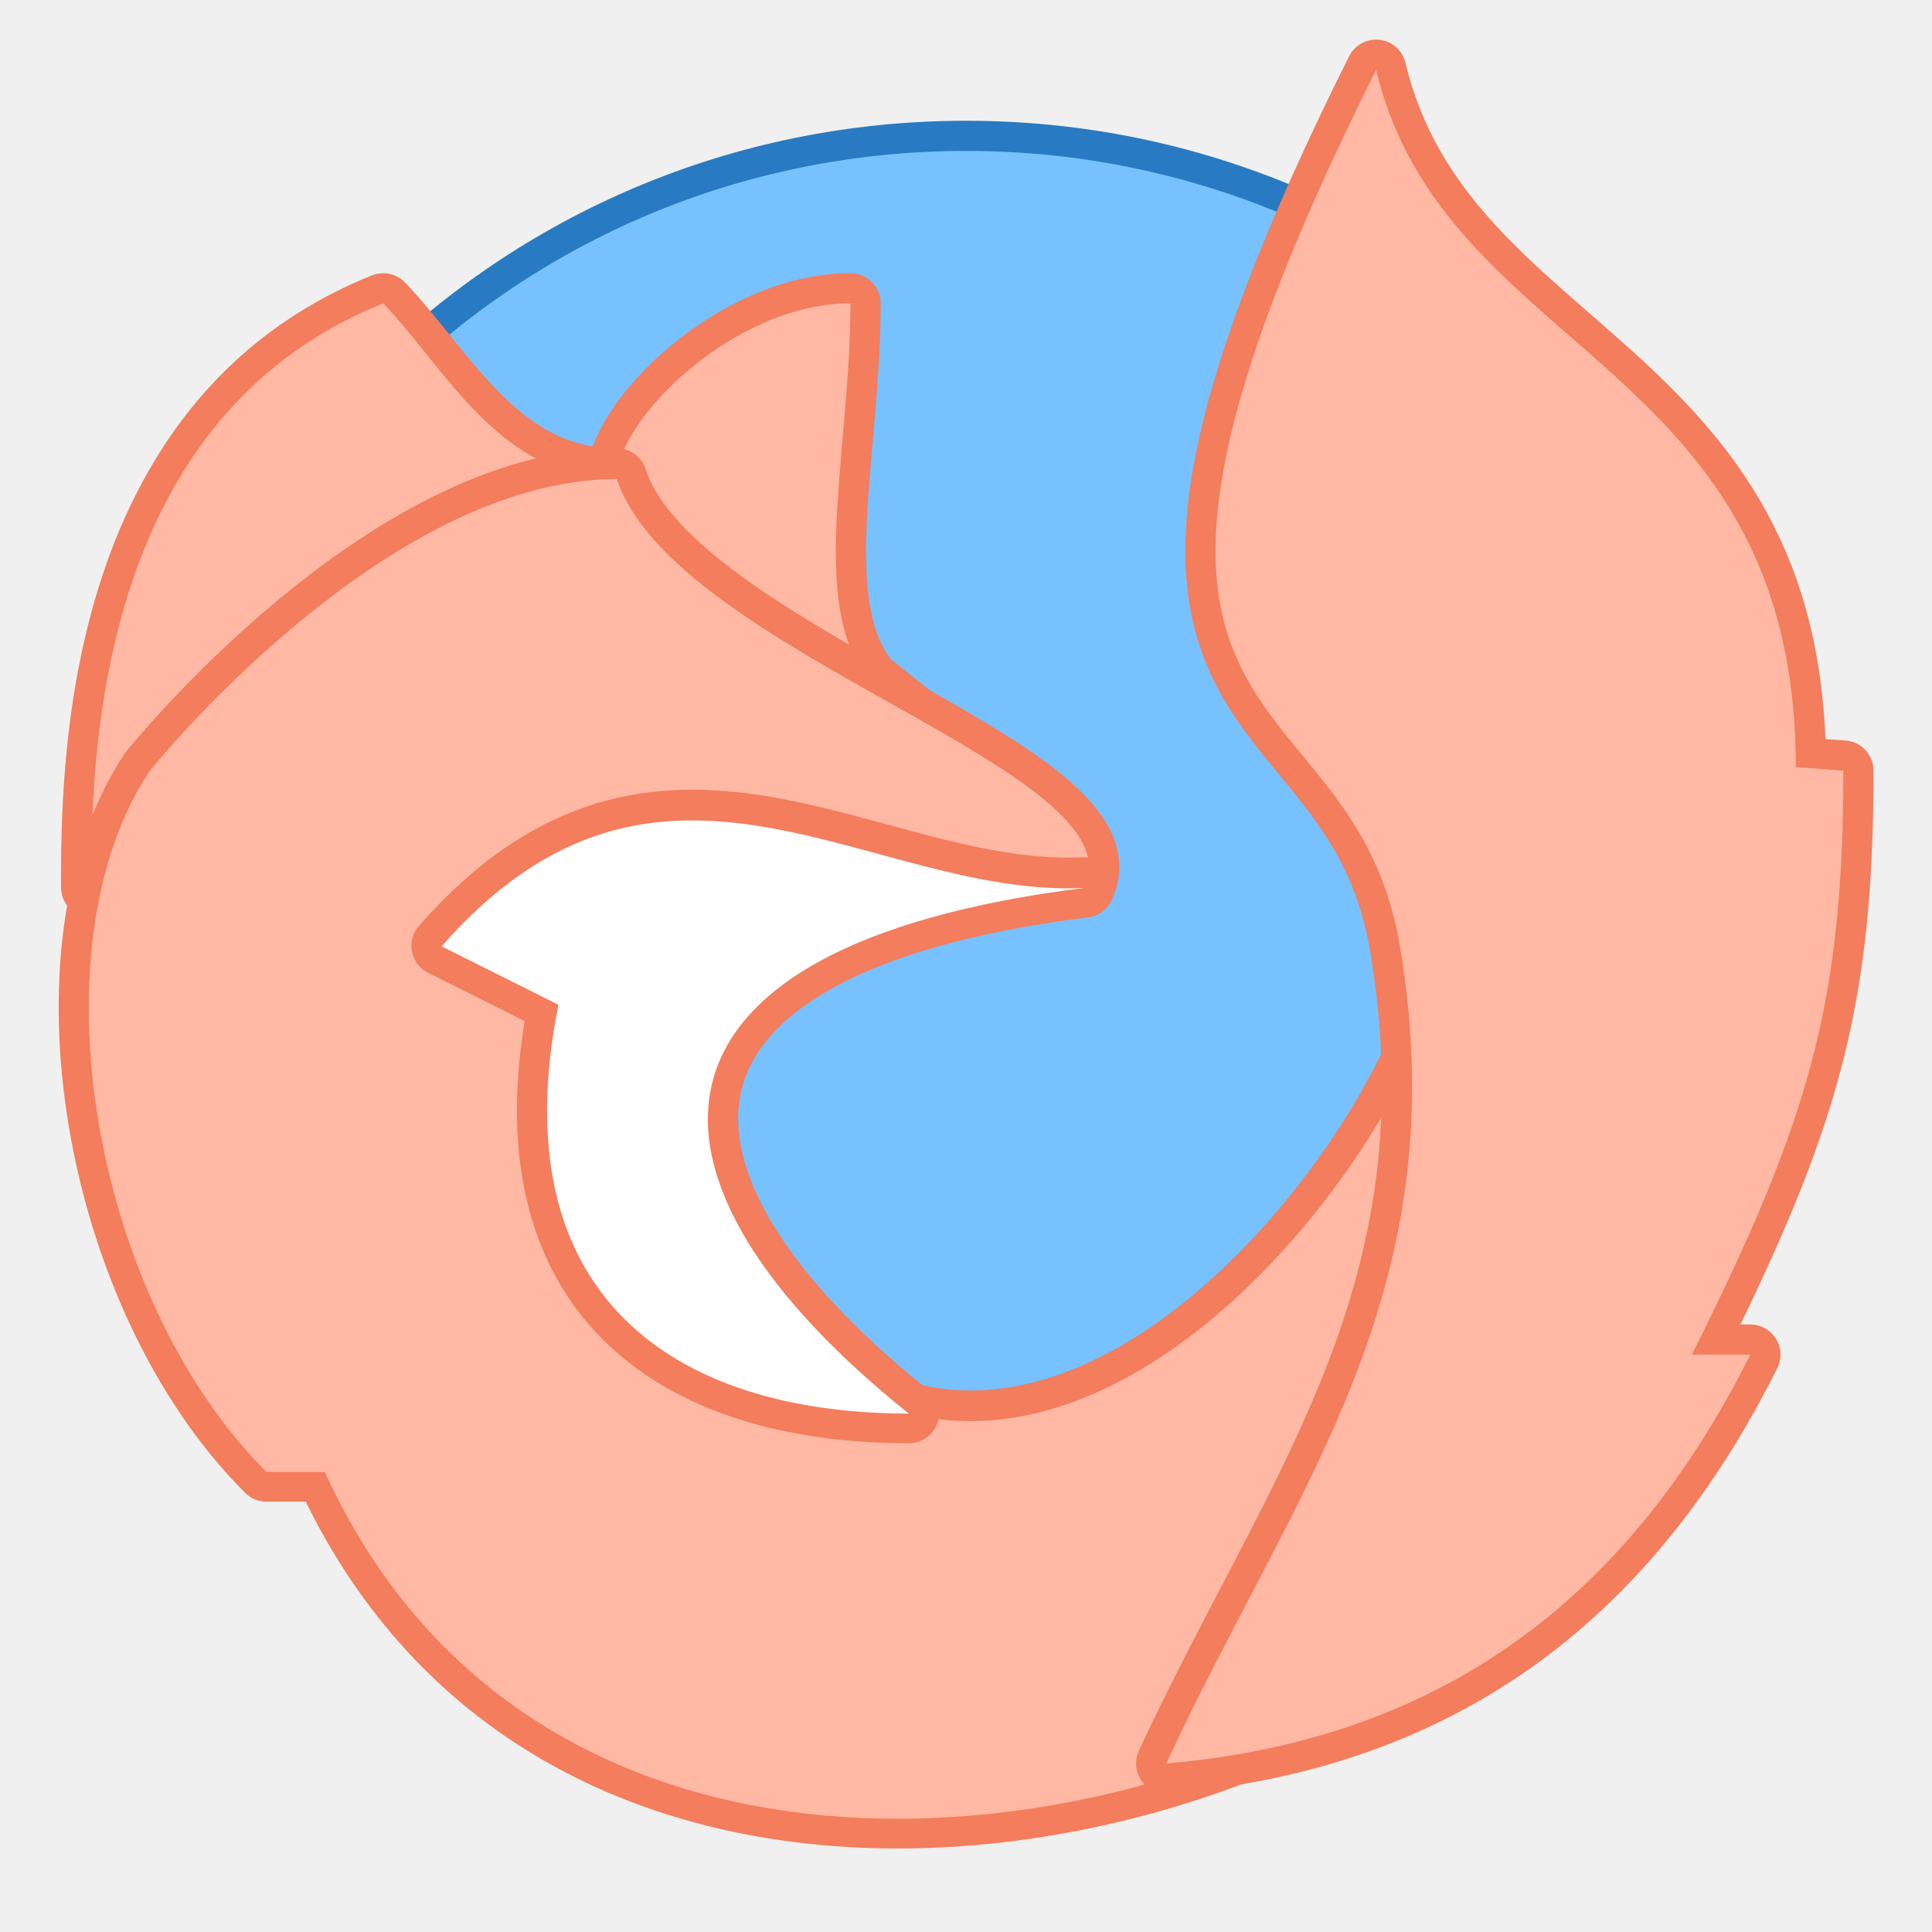
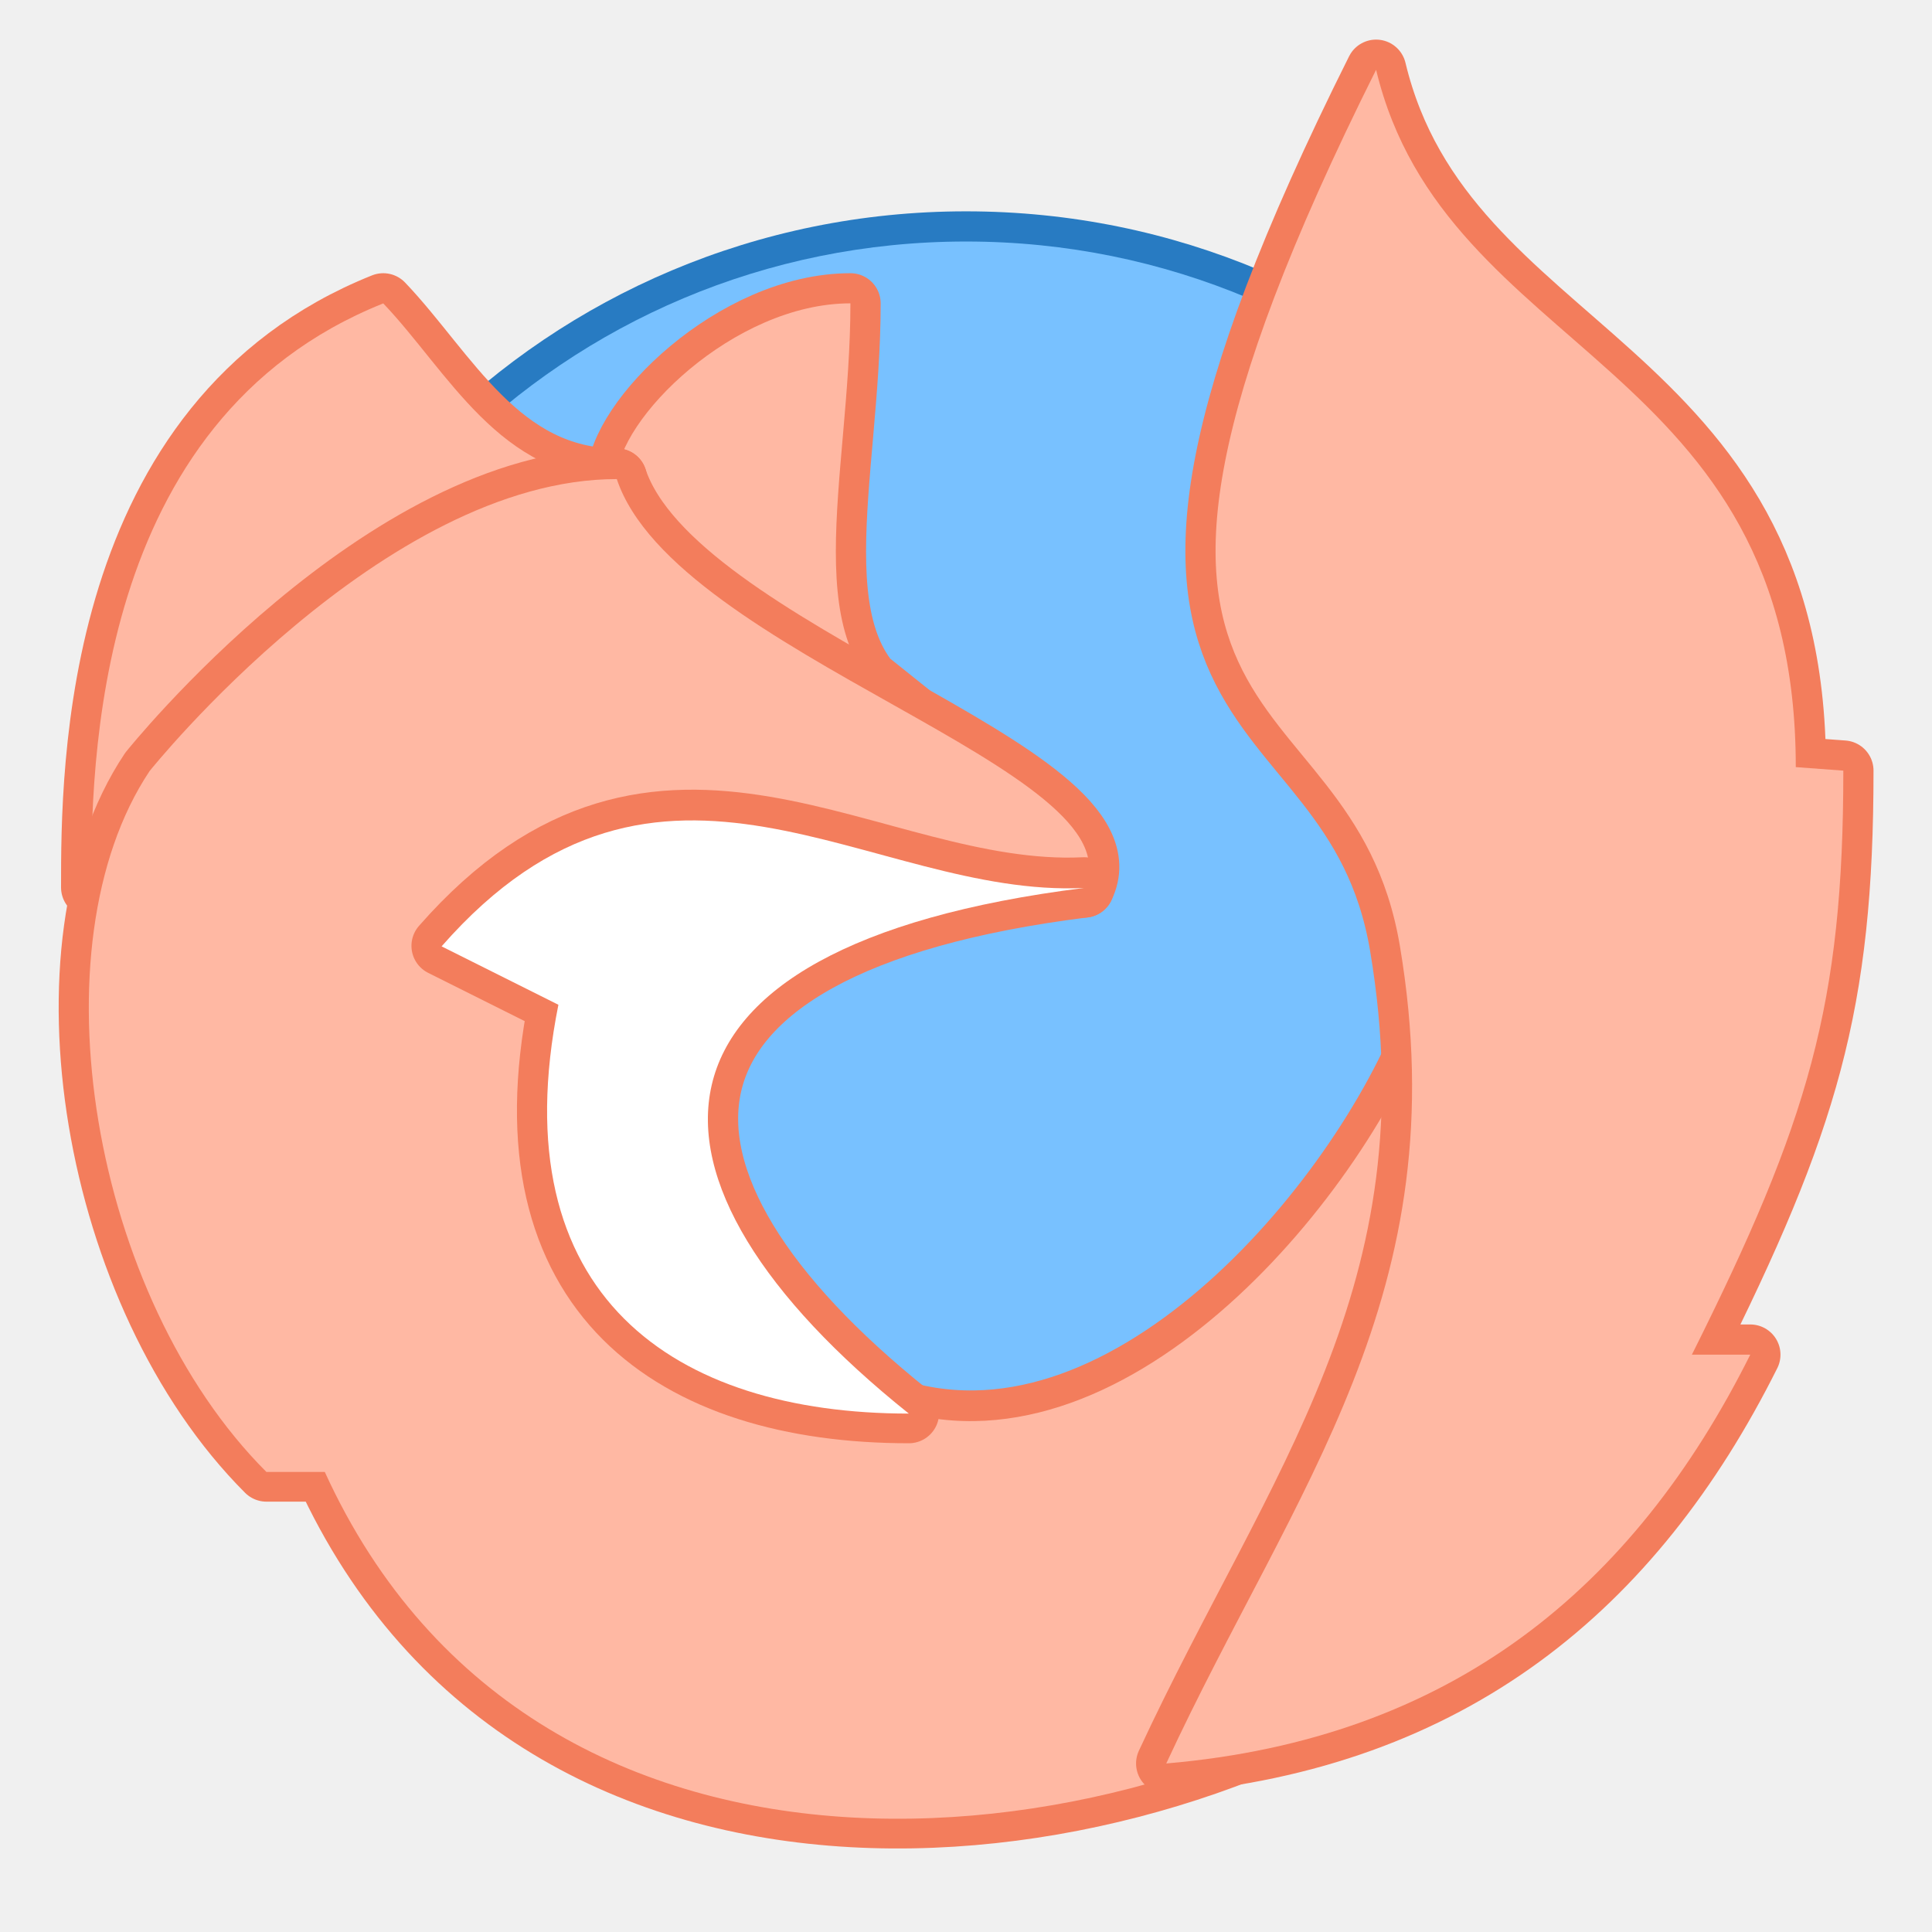
<svg xmlns="http://www.w3.org/2000/svg" width="64" height="64" viewBox="0 0 64 64" version="1.1" id="svg8">
  <defs id="defs2">
    <style id="current-color-scheme" type="text/css">
      .ColorScheme-Text {
        color:#122036;
      }
      </style>
    <style type="text/css" id="current-color-scheme-53">
      .ColorScheme-Text {
        color:#122036;
      }
      </style>
    <style id="current-color-scheme-5" type="text/css">
      .ColorScheme-Text {
        color:#122036;
      }
      </style>
    <style id="current-color-scheme-2" type="text/css">
      .ColorScheme-Text {
        color:#122036;
      }
      </style>
    <style id="current-color-scheme-1" type="text/css">
      .ColorScheme-Text {
        color:#122036;
      }
      </style>
    <style type="text/css" id="current-color-scheme-10">
      .ColorScheme-Text {
        color:#122036;
      }
      </style>
    <style id="current-color-scheme-0" type="text/css">
      .ColorScheme-Text {
        color:#122036;
      }
      </style>
    <style id="current-color-scheme-26" type="text/css">
      .ColorScheme-Text {
        color:#122036;
      }
      </style>
    <style id="current-color-scheme-7" type="text/css">
      .ColorScheme-Text {
        color:#122036;
      }
      </style>
    <style id="current-color-scheme-3" type="text/css">
      .ColorScheme-Text {
        color:#122036;
      }
      </style>
    <style id="current-color-scheme-22" type="text/css">
      .ColorScheme-Text {
        color:#122036;
      }
      </style>
    <style id="current-color-scheme-75" type="text/css">
      .ColorScheme-Text {
        color:#122036;
      }
      </style>
    <style type="text/css" id="current-color-scheme-53-3">
      .ColorScheme-Text {
        color:#122036;
      }
      </style>
    <style id="current-color-scheme-5-5" type="text/css">
      .ColorScheme-Text {
        color:#122036;
      }
      </style>
    <style id="current-color-scheme-2-6" type="text/css">
      .ColorScheme-Text {
        color:#122036;
      }
      </style>
    <style id="current-color-scheme-1-2" type="text/css">
      .ColorScheme-Text {
        color:#122036;
      }
      </style>
    <style type="text/css" id="current-color-scheme-10-9">
      .ColorScheme-Text {
        color:#122036;
      }
      </style>
    <style id="current-color-scheme-0-1" type="text/css">
      .ColorScheme-Text {
        color:#122036;
      }
      </style>
    <style id="current-color-scheme-26-2" type="text/css">
      .ColorScheme-Text {
        color:#122036;
      }
      </style>
    <style id="current-color-scheme-29" type="text/css">
      .ColorScheme-Text {
        color:#122036;
      }
      </style>
    <style type="text/css" id="current-color-scheme-5-1">
      .ColorScheme-Text {
        color:#122036;
      }
      </style>
    <style type="text/css" id="current-color-scheme-2-2">
      .ColorScheme-Text {
        color:#122036;
      }
      </style>
    <style type="text/css" id="current-color-scheme-1-7">
      .ColorScheme-Text {
        color:#122036;
      }
      </style>
    <style id="current-color-scheme-10-0" type="text/css">
      .ColorScheme-Text {
        color:#122036;
      }
      </style>
    <style type="text/css" id="current-color-scheme-0-9">
      .ColorScheme-Text {
        color:#122036;
      }
      </style>
    <style type="text/css" id="current-color-scheme-26-3">
      .ColorScheme-Text {
        color:#122036;
      }
      </style>
  </defs>
  <g id="layer1" transform="translate(0,-250.65)">
    <g id="g3335" transform="translate(-36.99958,1.000294)">
      <g transform="matrix(1.291661,0,0,1.291661,115.4971,-98.93226)" id="g2183-1">
-         <path style="opacity:1;fill:#287bc2;fill-opacity:1;stroke:none;stroke-width:0.296;stroke-miterlimit:4;stroke-dasharray:none;stroke-opacity:1" d="m -35.998,272.968 h 4.6e-5 c 12.009,0 21.677,9.668 21.677,21.677 0,12.009 -9.668,21.677 -21.677,21.677 h -4.6e-5 c -12.009,0 -21.677,-9.668 -21.677,-21.677 0,-12.009 9.668,-21.677 21.677,-21.677 z" id="rect4544-55" />
-         <path style="opacity:1;fill:#78c1ff;fill-opacity:1;stroke:none;stroke-width:0.299;stroke-miterlimit:4;stroke-dasharray:none;stroke-opacity:1" d="m -35.998,273.742 h 2.2e-5 c 11.58,0 20.903,9.323 20.903,20.903 0,11.58 -9.323,20.903 -20.903,20.903 h -2.2e-5 c -11.58,0 -20.903,-9.323 -20.903,-20.903 0,-11.58 9.323,-20.903 20.903,-20.903 z" id="rect4544-5-4" />
+         <path style="opacity:1;fill:#287bc2;fill-opacity:1;stroke:none;stroke-width:0.264;stroke-miterlimit:4;stroke-dasharray:none;stroke-opacity:1" d="m -35.998,275.291 h 4.1e-5 c 10.723,0 19.355,8.632 19.355,19.355 0,10.723 -8.632,19.355 -19.355,19.355 h -4.1e-5 c -10.723,0 -19.355,-8.632 -19.355,-19.355 0,-10.723 8.632,-19.355 19.355,-19.355 z" id="rect4544-55" />
+         <path style="opacity:1;fill:#78c1ff;fill-opacity:1;stroke:none;stroke-width:0.265;stroke-miterlimit:4;stroke-dasharray:none;stroke-opacity:1" d="m -35.998,276.065 h 1.9e-5 c 10.294,0 18.581,8.287 18.581,18.581 0,10.294 -8.287,18.581 -18.581,18.581 h -1.9e-5 c -10.294,0 -18.581,-8.287 -18.581,-18.581 0,-10.294 8.287,-18.581 18.581,-18.581 z" id="rect4544-5-4" />
      </g>
    </g>
    <g id="g4826-8" transform="matrix(1.934669,0,0,1.934669,-66.62578,-264.8522)">
      <g transform="translate(90.99993,-11.99971)" id="g2574-7-8" />
      <path id="path1244-9-5-9" d="m 45,274.65 c 0,-1 2,-3 4,-3 0,3 -1,6 1,7 z" style="fill:none;stroke:#f37d5c;stroke-width:1.034;stroke-linecap:round;stroke-linejoin:round;stroke-miterlimit:4;stroke-dasharray:none;stroke-opacity:1" />
      <path id="path1244-3-2-9-6" d="m 44.999,274.649 c 0,-1 2,-3 4,-3 0,3 -0.999,6.001 1.001,7.001 z" style="fill:#ffb8a3;fill-opacity:1;stroke:none;stroke-width:2;stroke-linecap:round;stroke-linejoin:round;stroke-miterlimit:4;stroke-dasharray:none;stroke-opacity:1" />
      <path id="path1227-28-7-3" d="m 45,274.65 c -2,0 -2.902,-1.852 -4,-3 -5,2 -5,8 -5,10 z" style="fill:none;stroke:#f37d5c;stroke-width:1.034;stroke-linecap:round;stroke-linejoin:round;stroke-miterlimit:4;stroke-dasharray:none;stroke-opacity:1" />
      <path id="path1227-2-9-7-8" d="m 45,274.65 c -2,0 -2.902,-1.852 -4,-3 -5,2 -5,8 -5,10 z" style="fill:#ffb8a3;fill-opacity:1;stroke:none;stroke-width:2;stroke-linecap:round;stroke-linejoin:round;stroke-miterlimit:4;stroke-dasharray:none;stroke-opacity:1" />
      <path id="path1261-73-6-5" d="m 45,274.65 c -4,0 -8,5 -8,5 -2,3 -1,9 2,12 h 1 c 3.678,8.061 14.038,6.716 19,3 v -11 c -1,3 -5,8 -9,7 l -0.002,0.008 c -8.999,-6.009 0.002,-9.008 3.002,-9.008 1,-2 -7,-4 -8,-7 z" style="fill:none;stroke:#f37d5c;stroke-width:1.034;stroke-linecap:round;stroke-linejoin:round;stroke-miterlimit:4;stroke-dasharray:none;stroke-opacity:1" />
      <path id="path1261-73-5-7-6" d="m 44.999,274.658 c -4,0 -8,5 -8,5 -2,3 -1,9 2,12 h 1 c 3.678,8.061 14.038,6.716 19,3 v -11 c -1,3 -5,8 -9,7 l -0.002,0.008 c -8.999,-6.009 0.002,-9.008 3.002,-9.008 1,-2 -7,-4 -8,-7 z" style="fill:#ffb8a3;fill-opacity:1;stroke:none;stroke-width:2;stroke-linecap:round;stroke-linejoin:round;stroke-miterlimit:4;stroke-dasharray:none;stroke-opacity:1" />
      <path id="path1175-1-3-1" d="m 50,290.65 c -5,-4 -5,-8 3,-9 -3.663,0.176 -7.238,-3.29 -11,1 l 2,1 c -1,5 2,7 6,7 z" style="fill:none;stroke:#f37d5c;stroke-width:1.034;stroke-linecap:butt;stroke-linejoin:round;stroke-miterlimit:4;stroke-dasharray:none;stroke-opacity:1" />
      <path id="path1175-7-2-6-1" d="m 49.999,290.659 c -5,-4 -5,-8 3,-9 -3.663,0.176 -7.238,-3.29 -11,1 l 2,1 c -1,5 2,7 6,7 z" style="fill:#ffffff;fill-opacity:1;stroke:none;stroke-width:2;stroke-linecap:butt;stroke-linejoin:round;stroke-miterlimit:4;stroke-dasharray:none;stroke-opacity:1" />
      <path id="path1143-1-8-9-9-5-5" d="m 58,267.65 c 1.186,4.94 7.186,4.94 7.186,11.94 L 66,279.65 c 0,4 -0.593,6 -2.593,10 h 1 c -2,4 -5.116,6.58 -10,7 2.192,-4.726 5.003,-8.042 4,-14 C 57.569,277.671 52,279.65 58,267.65 Z" style="fill:none;fill-opacity:1;stroke:#f37d5c;stroke-width:1.034;stroke-linecap:butt;stroke-linejoin:round;stroke-miterlimit:4;stroke-dasharray:none;stroke-opacity:1" />
      <path style="fill:#ffb8a3;fill-opacity:1;stroke:none;stroke-width:2;stroke-linecap:butt;stroke-linejoin:round;stroke-miterlimit:4;stroke-dasharray:none;stroke-opacity:1" d="m 58,267.65 c 1.186,4.94 7.186,4.94 7.186,11.94 L 66,279.65 c 0,4 -0.593,6 -2.593,10 h 1 c -2,4 -5.116,6.58 -10,7 2.192,-4.726 5.003,-8.042 4,-14 C 57.569,277.671 52,279.65 58,267.65 Z" id="path1143-1-8-9-9-4-6-9" />
    </g>
  </g>
</svg>
